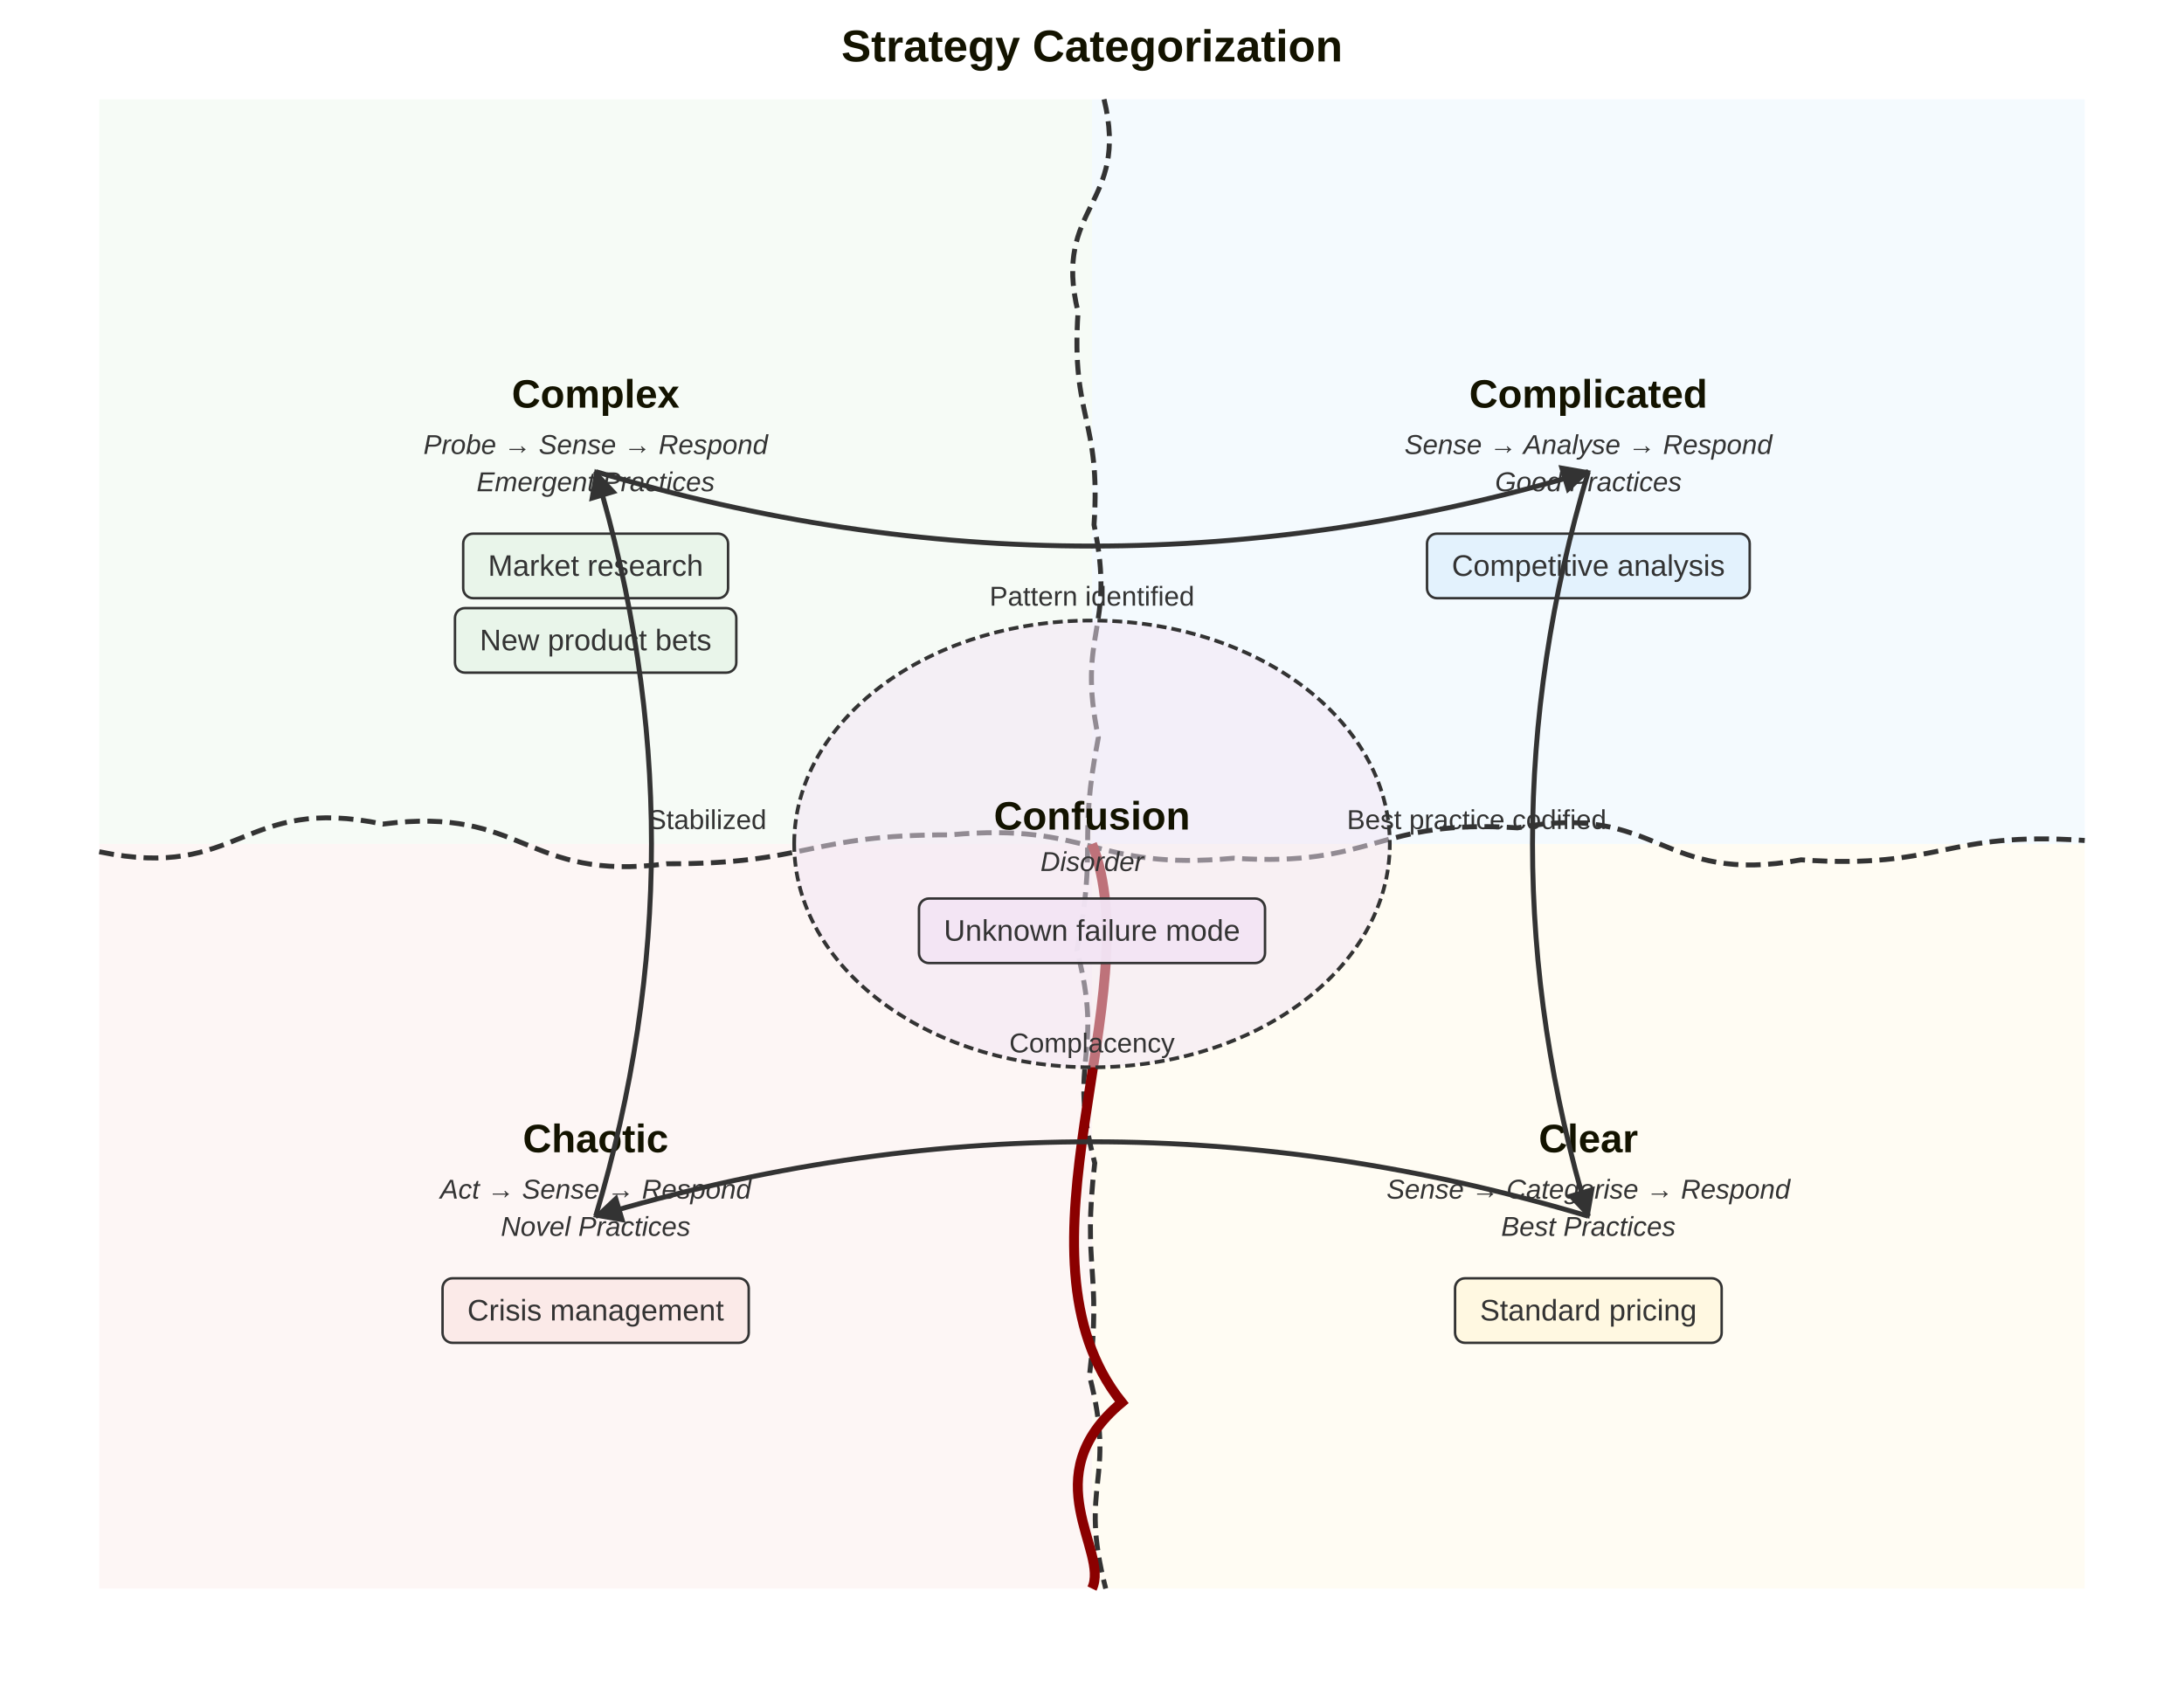
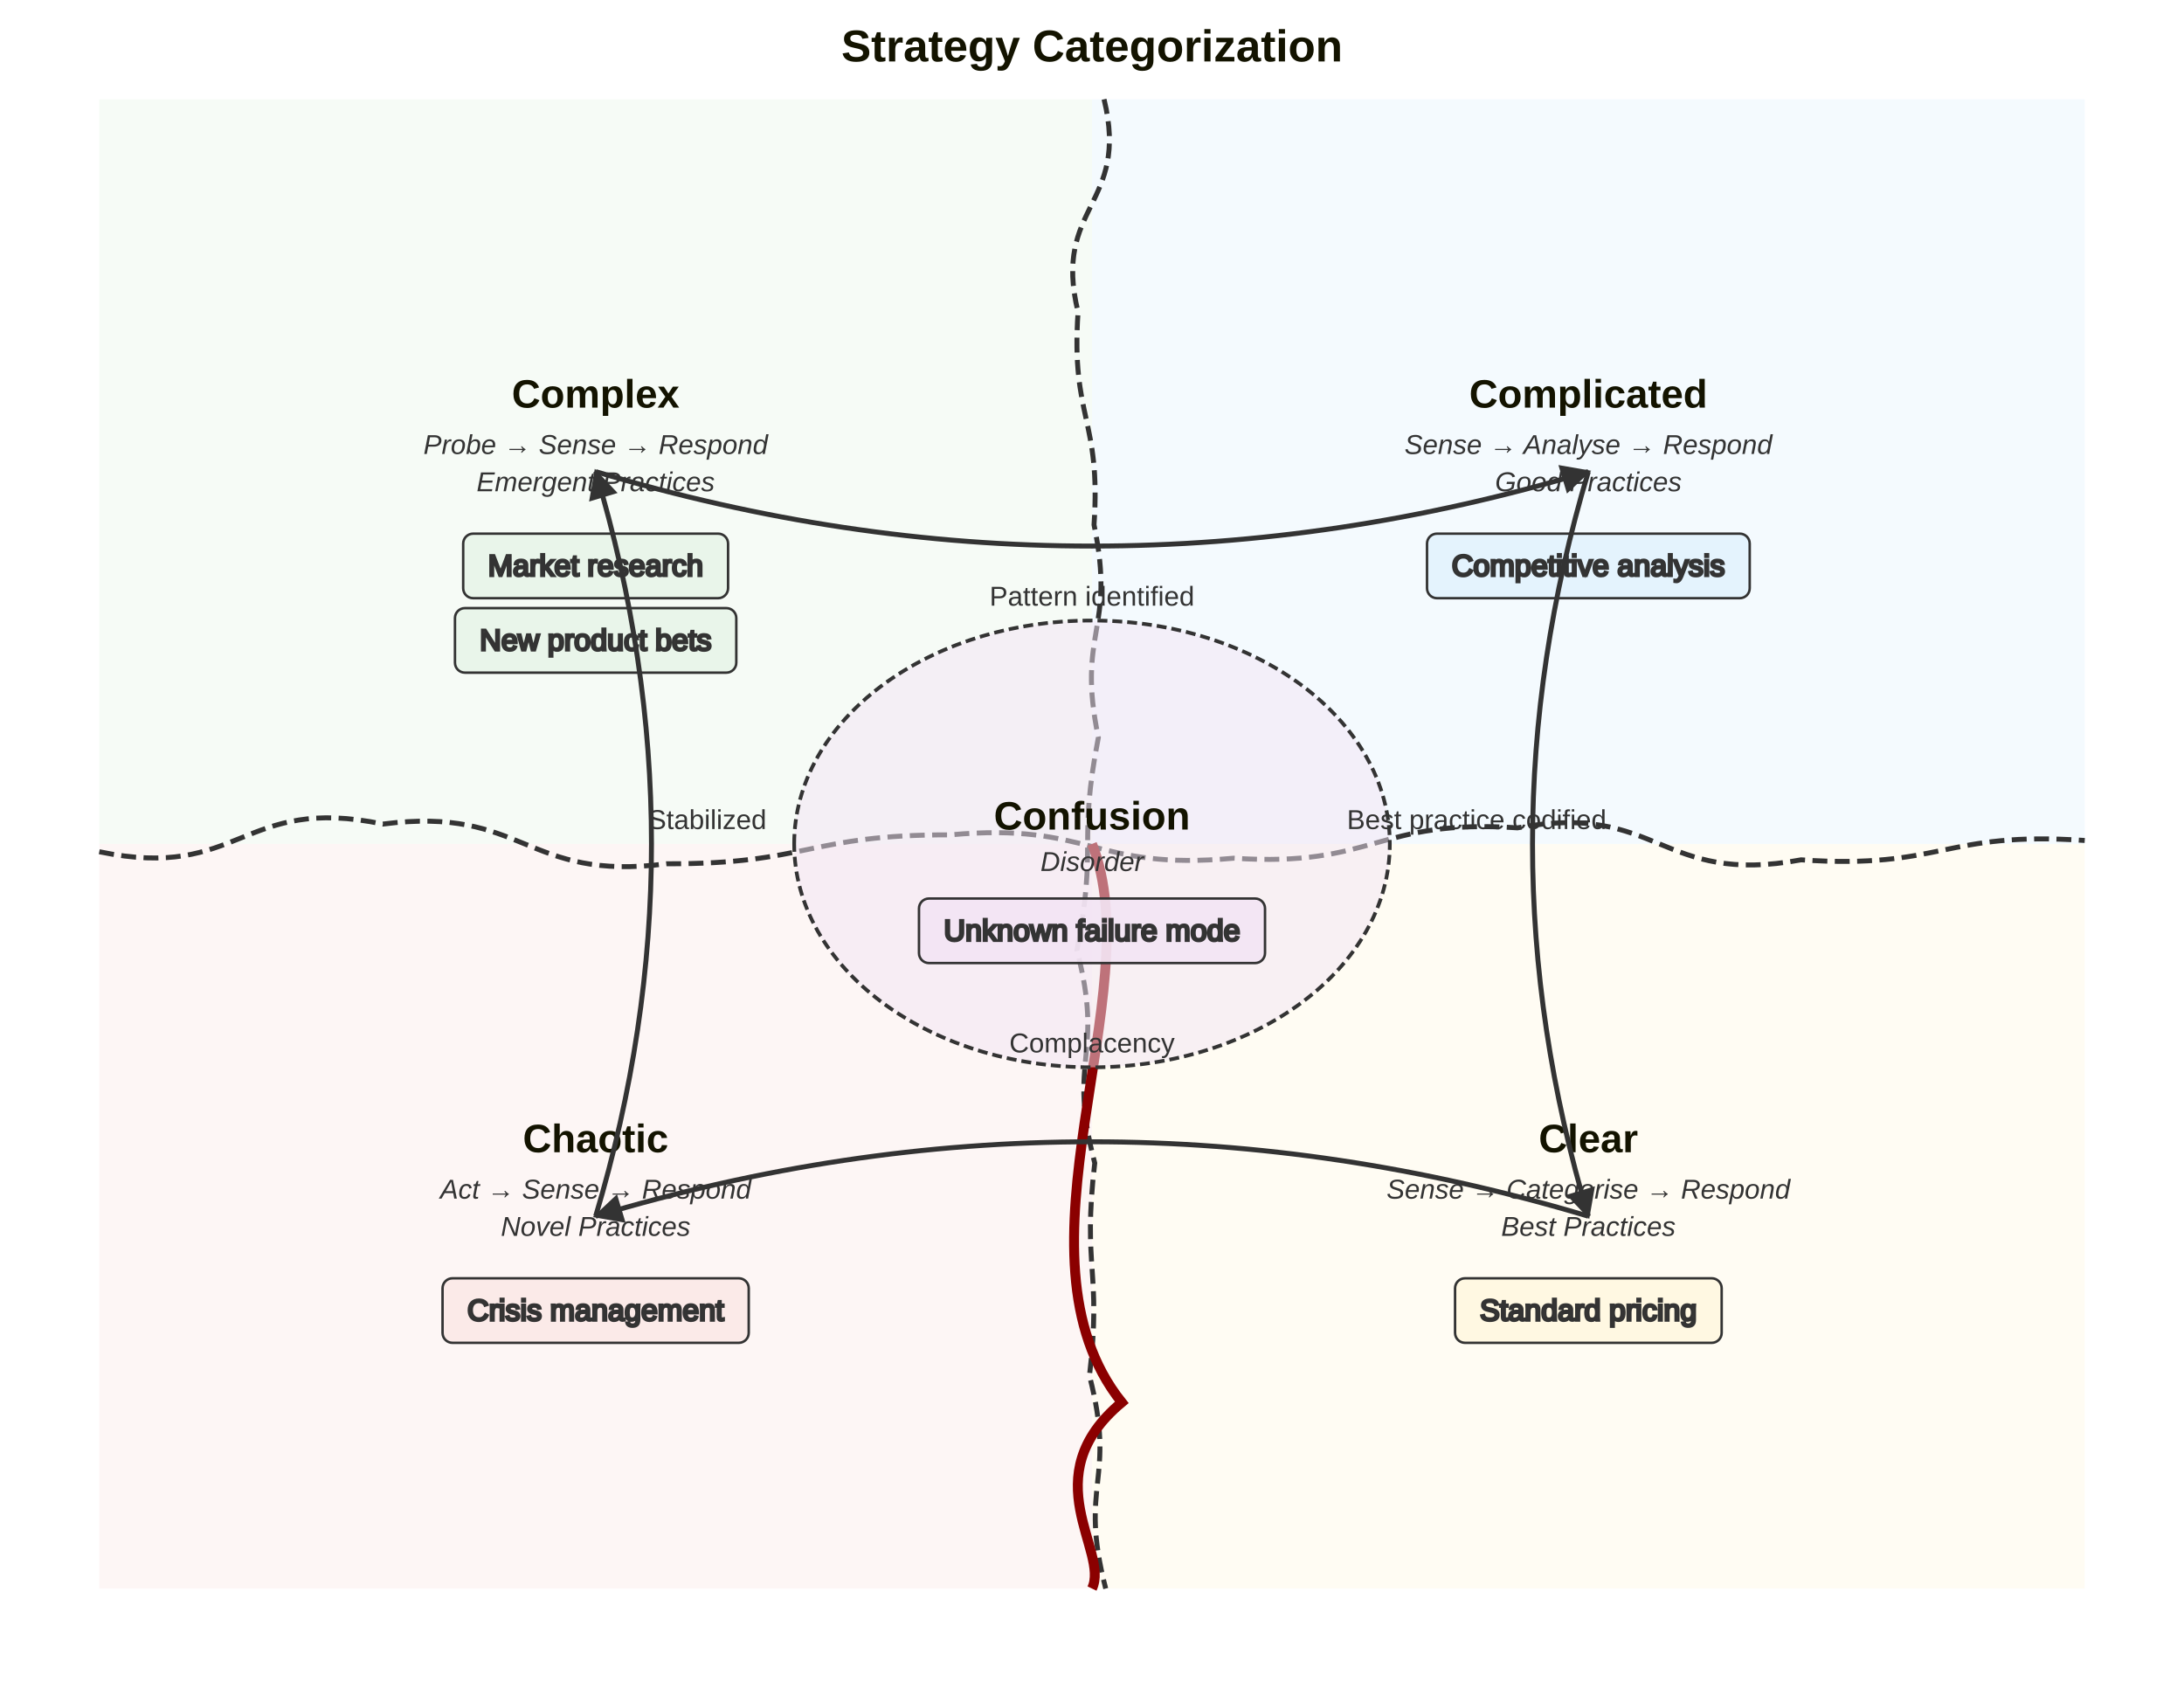
<svg xmlns="http://www.w3.org/2000/svg" id="my-svg" width="100%" style="max-width: 880px; background-color: white;" viewBox="0 0 880 680" role="graphics-document document" aria-roledescription="cynefin">
-   <style>#my-svg{font-family:"trebuchet ms", verdana, arial, sans-serif;font-size:16px;}#my-svg text{font-family:"trebuchet ms", verdana, arial, sans-serif;}.cynefinSubtitle{font-style:italic;}</style>
+   <style>#my-svg{font-family:"trebuchet ms",verdana,arial,sans-serif;font-size:16px;fill:#333;}@keyframes edge-animation-frame{from{stroke-dashoffset:0;}}@keyframes dash{to{stroke-dashoffset:0;}}#my-svg .edge-animation-slow{stroke-dasharray:9,5!important;stroke-dashoffset:900;animation:dash 50s linear infinite;stroke-linecap:round;}#my-svg .edge-animation-fast{stroke-dasharray:9,5!important;stroke-dashoffset:900;animation:dash 20s linear infinite;stroke-linecap:round;}#my-svg .error-icon{fill:#552222;}#my-svg .error-text{fill:#552222;stroke:#552222;}#my-svg .edge-thickness-normal{stroke-width:1px;}#my-svg .edge-thickness-thick{stroke-width:3.5px;}#my-svg .edge-pattern-solid{stroke-dasharray:0;}#my-svg .edge-thickness-invisible{stroke-width:0;fill:none;}#my-svg .edge-pattern-dashed{stroke-dasharray:3;}#my-svg .edge-pattern-dotted{stroke-dasharray:2;}#my-svg .marker{fill:#333333;stroke:#333333;}#my-svg .marker.cross{stroke:#333333;}#my-svg svg{font-family:"trebuchet ms",verdana,arial,sans-serif;font-size:16px;}#my-svg p{margin:0;}#my-svg .cynefinDomain{stroke:none;}#my-svg .cynefinDomainLabel{font-size:16px;font-weight:bold;fill:#131300;}#my-svg .cynefinSubtitle{font-size:11px;fill:#333;font-style:italic;}#my-svg .cynefinItem{fill-opacity:0.95;stroke:#333333;stroke-width:1;}#my-svg .cynefinItemText{font-size:12px;fill:#333;}#my-svg .cynefinItemOverflow{fill-opacity:0.6;stroke:#333333;stroke-width:1;stroke-dasharray:3 2;}#my-svg .cynefinBoundary{stroke:#333333;stroke-width:2;stroke-dasharray:6 3;}#my-svg .cynefinCliff{stroke:#8B0000;stroke-width:4;}#my-svg .cynefinConfusion{stroke:#333333;stroke-width:1.5;stroke-dasharray:4 2;}#my-svg .cynefinArrowLine{stroke:#333333;stroke-width:2;fill:none;}#my-svg .cynefinArrowHead{fill:#333333;stroke:none;}#my-svg .cynefinArrowLabel{font-size:11px;fill:#333;}#my-svg .cynefinTitle{font-size:18px;font-weight:bold;fill:#131300;}#my-svg .node .neo-node{stroke:#9370DB;}#my-svg [data-look="neo"].node rect,#my-svg [data-look="neo"].cluster rect,#my-svg [data-look="neo"].node polygon{stroke:#9370DB;filter:drop-shadow(1px 2px 2px rgba(185, 185, 185, 1));}#my-svg [data-look="neo"].swimlane.cluster rect{filter:none;}#my-svg [data-look="neo"].node path{stroke:#9370DB;stroke-width:1px;}#my-svg [data-look="neo"].node .outer-path{filter:drop-shadow(1px 2px 2px rgba(185, 185, 185, 1));}#my-svg [data-look="neo"].node .neo-line path{stroke:#9370DB;filter:none;}#my-svg [data-look="neo"].node circle{stroke:#9370DB;filter:drop-shadow(1px 2px 2px rgba(185, 185, 185, 1));}#my-svg [data-look="neo"].node circle .state-start{fill:#000000;}#my-svg [data-look="neo"].icon-shape .icon{fill:#9370DB;filter:drop-shadow(1px 2px 2px rgba(185, 185, 185, 1));}#my-svg [data-look="neo"].icon-shape .icon-neo path{stroke:#9370DB;filter:drop-shadow(1px 2px 2px rgba(185, 185, 185, 1));}#my-svg :root{--mermaid-font-family:"trebuchet ms",verdana,arial,sans-serif;}</style>
  <g>
    <g class="cynefin">
      <g class="cynefin-backgrounds">
        <rect class="cynefinDomain" x="40" y="40" width="400" height="300" fill="rgba(232, 245, 233, 0.4)" stroke="none" />
        <rect class="cynefinDomain" x="440" y="40" width="400" height="300" fill="rgba(227, 242, 253, 0.4)" stroke="none" />
        <rect class="cynefinDomain" x="40" y="340" width="400" height="300" fill="rgba(251, 233, 231, 0.4)" stroke="none" />
        <rect class="cynefinDomain" x="440" y="340" width="400" height="300" fill="rgba(255, 248, 225, 0.4)" stroke="none" />
      </g>
      <g class="cynefin-boundaries">
        <path d="M444.857,40C455.326,82.857,423.91,82.857,434.379,125.714C431.477,168.571,443.719,168.571,440.817,211.429C449.757,254.286,433.624,254.286,442.564,297.143C434.202,340,442.28,340,433.919,382.857C445.195,425.714,429.832,425.714,441.108,468.571C436.104,511.429,443.987,511.429,438.982,554.286C450.105,597.143,434.403,597.143,445.526,640" fill="none" stroke="#333333" stroke-width="2" stroke-dasharray="6 3" />
        <path d="M40,343.149C97.143,355.1,97.143,320.05,154.286,332.002C211.429,324.551,211.429,355.449,268.571,347.998C325.714,348.199,325.714,336.154,382.857,336.355C440,331.109,440,350.997,497.143,345.75C554.286,349.56,554.286,329.71,611.429,333.52C668.571,322.889,668.571,357.042,725.714,346.411C782.857,350.34,782.857,334.681,840,338.61" fill="none" stroke="#333333" stroke-width="2" stroke-dasharray="6 3" />
        <path d="M440,340C464,400,404,505,452,565C416,595,447.2,625,440,640" fill="none" stroke="#8B0000" stroke-width="4" />
      </g>
      <g class="cynefinConfusion">
        <path d="M320,340C320,290.294,373.726,250,440,250C506.274,250,560,290.294,560,340C560,389.706,506.274,430,440,430C373.726,430,320,389.706,320,340Z" fill="rgba(243, 229, 245, 0.5)" stroke="none" />
        <path d="M320,340C320,290.294,373.726,250,440,250C506.274,250,560,290.294,560,340C560,389.706,506.274,430,440,430C373.726,430,320,389.706,320,340Z" fill="none" stroke="#333333" stroke-width="1.5" stroke-dasharray="4 2" />
      </g>
      <g class="cynefin-labels">
        <text class="cynefinDomainLabel" x="240" y="164.219" text-anchor="middle" font-size="16" fill="#131300" font-weight="bold">Complex</text>
        <text class="cynefinDomainLabel" x="640" y="164.219" text-anchor="middle" font-size="16" fill="#131300" font-weight="bold">Complicated</text>
        <text class="cynefinDomainLabel" x="240" y="464.219" text-anchor="middle" font-size="16" fill="#131300" font-weight="bold">Chaotic</text>
        <text class="cynefinDomainLabel" x="640" y="464.219" text-anchor="middle" font-size="16" fill="#131300" font-weight="bold">Clear</text>
        <text class="cynefinDomainLabel" x="440" y="334.219" text-anchor="middle" font-size="16" fill="#131300" font-weight="bold">Confusion</text>
      </g>
      <g class="cynefin-subtitles">
        <text class="cynefinSubtitle" x="240" y="182.906" text-anchor="middle" font-size="11" fill="#333">Probe → Sense → Respond</text>
        <text class="cynefinSubtitle" x="240" y="197.906" text-anchor="middle" font-size="11" fill="#333">Emergent Practices</text>
        <text class="cynefinSubtitle" x="640" y="182.906" text-anchor="middle" font-size="11" fill="#333">Sense → Analyse → Respond</text>
        <text class="cynefinSubtitle" x="640" y="197.906" text-anchor="middle" font-size="11" fill="#333">Good Practices</text>
        <text class="cynefinSubtitle" x="240" y="482.906" text-anchor="middle" font-size="11" fill="#333">Act → Sense → Respond</text>
        <text class="cynefinSubtitle" x="240" y="497.906" text-anchor="middle" font-size="11" fill="#333">Novel Practices</text>
        <text class="cynefinSubtitle" x="640" y="482.906" text-anchor="middle" font-size="11" fill="#333">Sense → Categorise → Respond</text>
        <text class="cynefinSubtitle" x="640" y="497.906" text-anchor="middle" font-size="11" fill="#333">Best Practices</text>
        <text class="cynefinSubtitle" x="440" y="350.906" text-anchor="middle" font-size="11" fill="#333">Disorder</text>
      </g>
      <g class="cynefin-items">
        <g class="cynefinItem">
          <rect x="186.634" y="215" width="106.731" height="26" rx="4" ry="4" fill="rgba(232, 245, 233, 0.95)" stroke="none" />
          <rect x="186.634" y="215" width="106.731" height="26" rx="4" ry="4" fill="none" stroke="#333333" stroke-width="1" />
          <text class="cynefinItemText" x="240" y="232" text-anchor="middle" font-size="12" fill="#333">Market research</text>
        </g>
        <g class="cynefinItem">
          <rect x="183.321" y="245" width="113.357" height="26" rx="4" ry="4" fill="rgba(232, 245, 233, 0.95)" stroke="none" />
          <rect x="183.321" y="245" width="113.357" height="26" rx="4" ry="4" fill="none" stroke="#333333" stroke-width="1" />
          <text class="cynefinItemText" x="240" y="262" text-anchor="middle" font-size="12" fill="#333">New product bets</text>
        </g>
        <g class="cynefinItem">
          <rect x="574.991" y="215" width="130.019" height="26" rx="4" ry="4" fill="rgba(227, 242, 253, 0.95)" stroke="none" />
          <rect x="574.991" y="215" width="130.019" height="26" rx="4" ry="4" fill="none" stroke="#333333" stroke-width="1" />
          <text class="cynefinItemText" x="640" y="232" text-anchor="middle" font-size="12" fill="#333">Competitive analysis</text>
        </g>
        <g class="cynefinItem">
          <rect x="178.313" y="515" width="123.374" height="26" rx="4" ry="4" fill="rgba(251, 233, 231, 0.95)" stroke="none" />
          <rect x="178.313" y="515" width="123.374" height="26" rx="4" ry="4" fill="none" stroke="#333333" stroke-width="1" />
          <text class="cynefinItemText" x="240" y="532" text-anchor="middle" font-size="12" fill="#333">Crisis management</text>
        </g>
        <g class="cynefinItem">
          <rect x="586.289" y="515" width="107.423" height="26" rx="4" ry="4" fill="rgba(255, 248, 225, 0.95)" stroke="none" />
          <rect x="586.289" y="515" width="107.423" height="26" rx="4" ry="4" fill="none" stroke="#333333" stroke-width="1" />
          <text class="cynefinItemText" x="640" y="532" text-anchor="middle" font-size="12" fill="#333">Standard pricing</text>
        </g>
        <g class="cynefinItem">
          <rect x="370.289" y="362" width="139.423" height="26" rx="4" ry="4" fill="rgba(243, 229, 245, 0.95)" stroke="none" />
          <rect x="370.289" y="362" width="139.423" height="26" rx="4" ry="4" fill="none" stroke="#333333" stroke-width="1" />
          <text class="cynefinItemText" x="440" y="379" text-anchor="middle" font-size="12" fill="#333">Unknown failure mode</text>
        </g>
      </g>
      <g class="cynefin-arrows">
        <path d="M240,190C373.333,230,506.667,230,640,190" fill="none" stroke="#333333" stroke-width="2" />
        <path d="M627.931,187.356L641.149,189.655L631.38,198.85Z" fill="#333333" stroke="none" />
        <text class="cynefinArrowLabel" x="440" y="244" text-anchor="middle" font-size="11" fill="#333">Pattern identified</text>
        <path d="M640,190C610,290,610,390,640,490" fill="none" stroke="#333333" stroke-width="2" />
        <path d="M642.644,477.931L640.345,491.149L631.15,481.38Z" fill="#333333" stroke="none" />
        <text class="cynefinArrowLabel" x="595" y="334" text-anchor="middle" font-size="11" fill="#333">Best practice codified</text>
        <path d="M640,490C506.667,450,373.333,450,240,490" fill="none" stroke="#333333" stroke-width="2" />
        <path d="M252.069,492.644L238.851,490.345L248.62,481.15Z" fill="#333333" stroke="none" />
        <text class="cynefinArrowLabel" x="440" y="424" text-anchor="middle" font-size="11" fill="#333">Complacency</text>
        <path d="M240,490C270,390,270,290,240,190" fill="none" stroke="#333333" stroke-width="2" />
        <path d="M237.356,202.069L239.655,188.851L248.85,198.62Z" fill="#333333" stroke="none" />
        <text class="cynefinArrowLabel" x="285" y="334" text-anchor="middle" font-size="11" fill="#333">Stabilized</text>
      </g>
      <text class="cynefinTitle" x="440" y="24.75" text-anchor="middle" font-size="18" fill="#131300" font-weight="bold">Strategy Categorization</text>
    </g>
  </g>
</svg>
